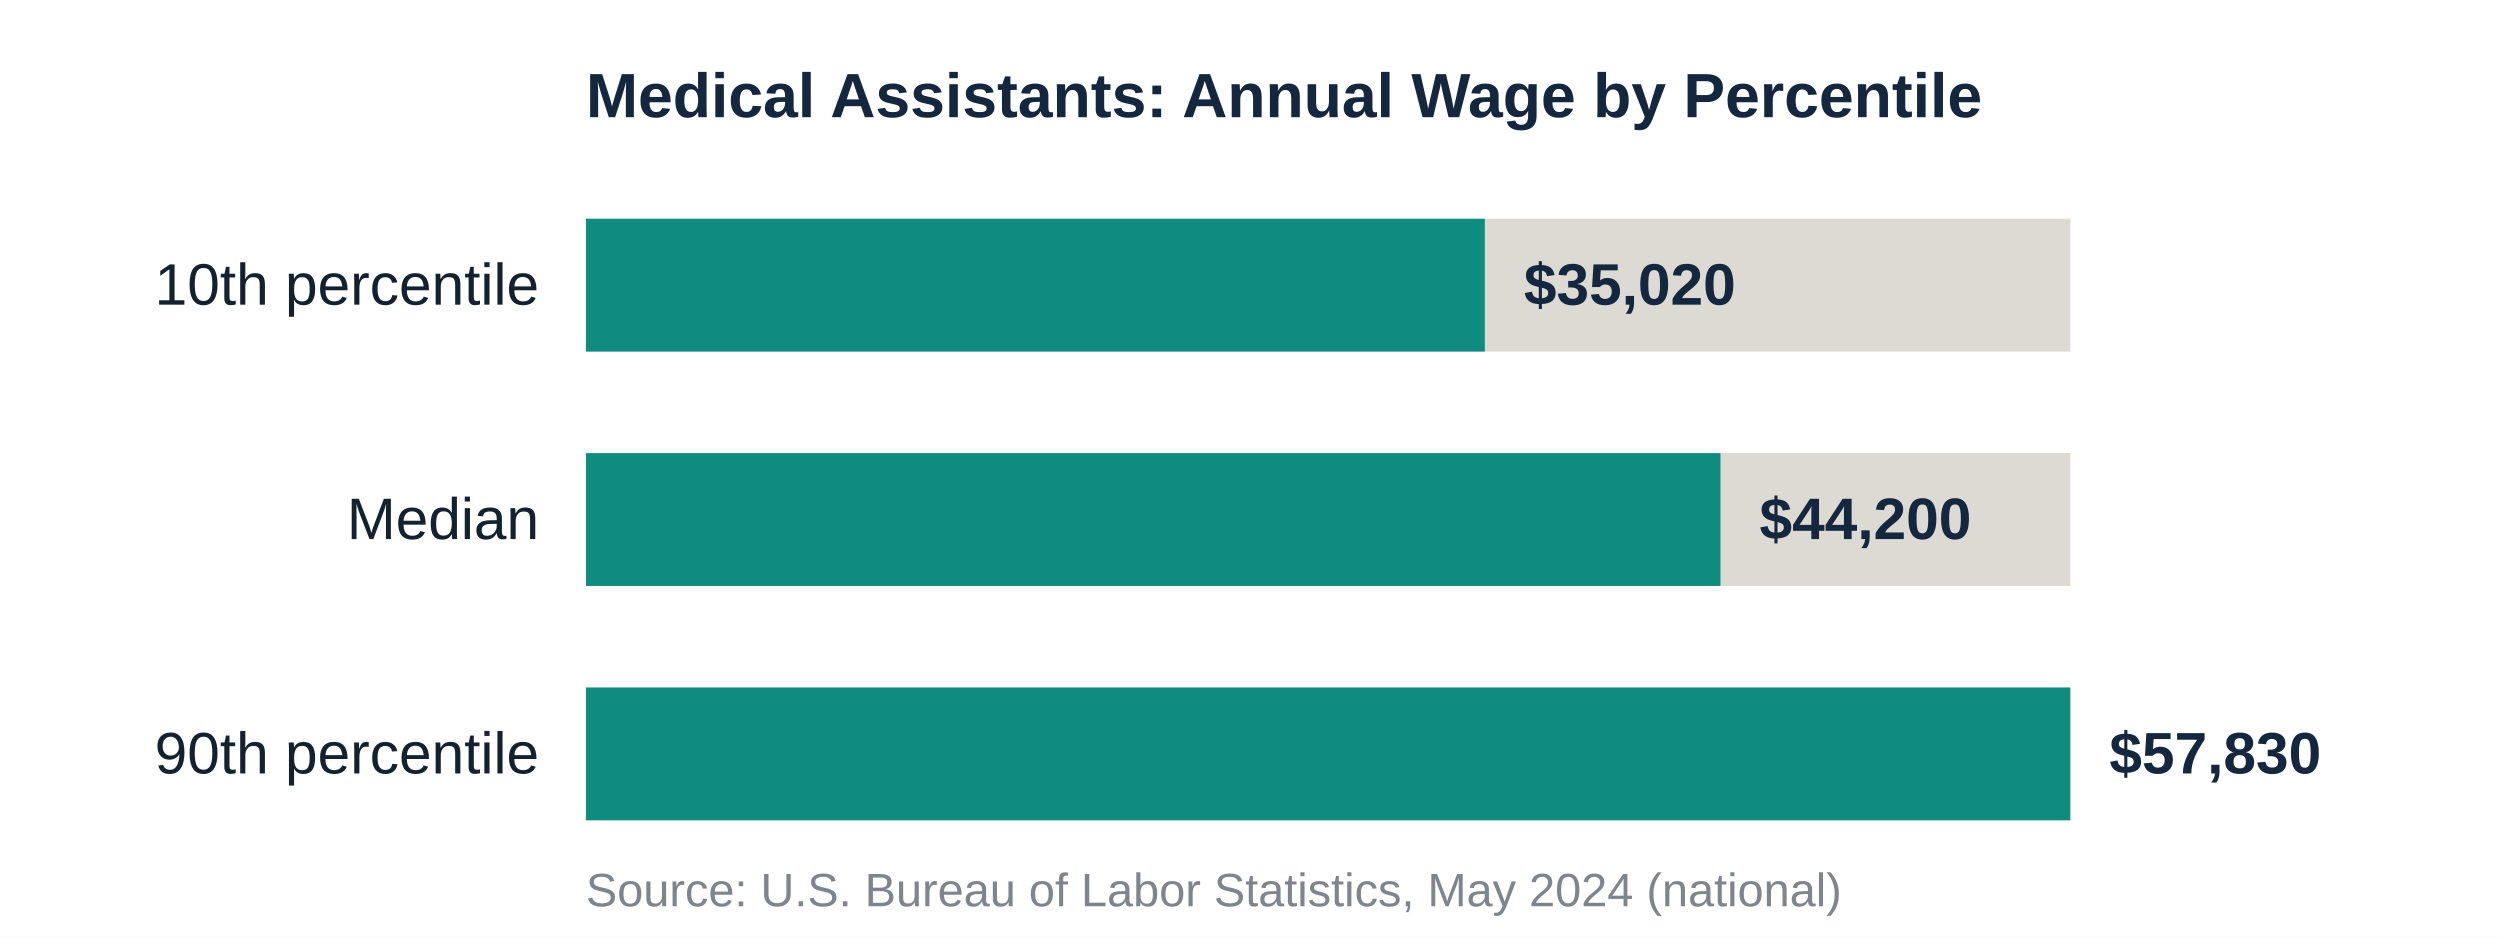
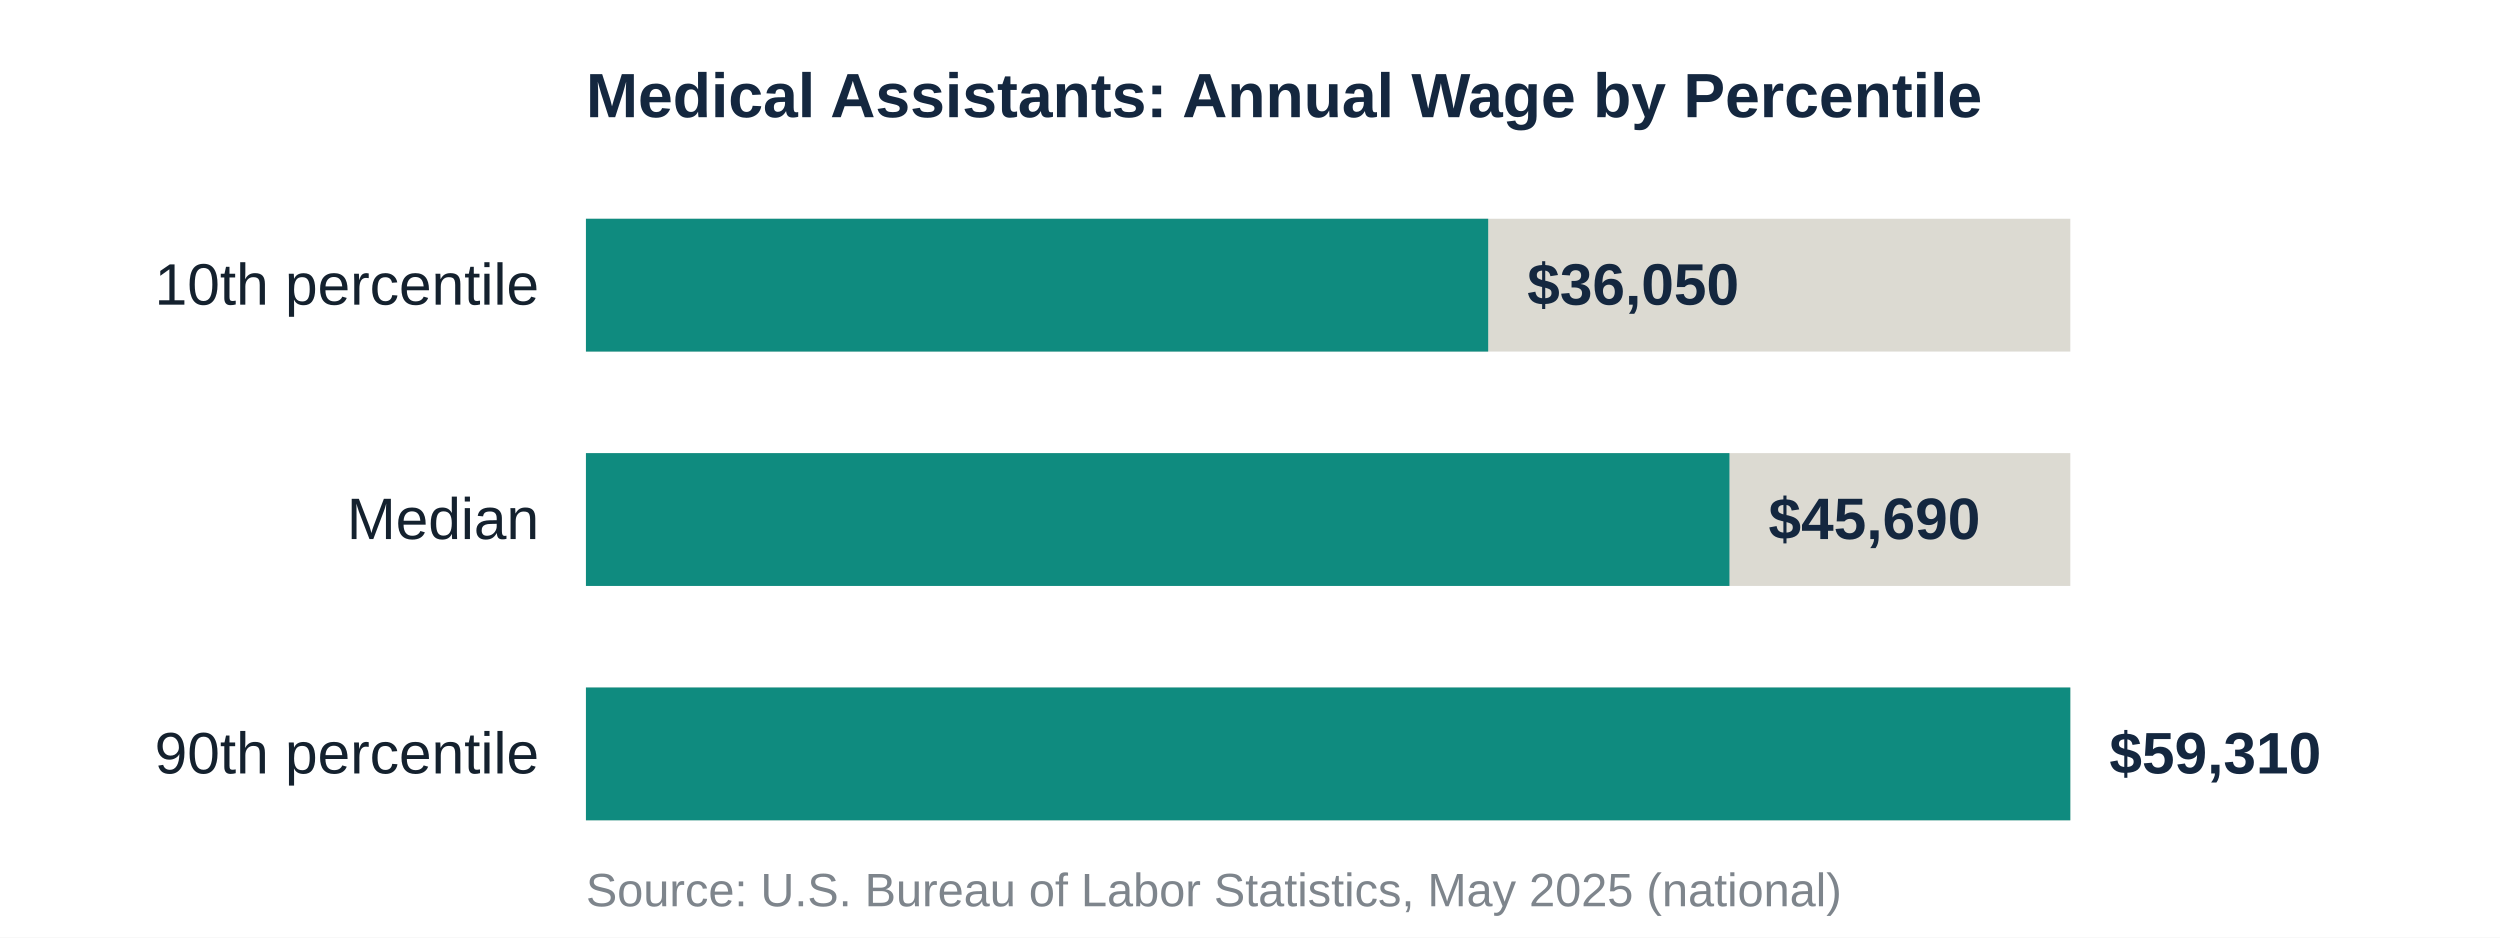
<svg xmlns="http://www.w3.org/2000/svg" viewBox="0 0 640 240" font-family="Arial, sans-serif">
  <rect x="0" y="0" width="640" height="240" fill="white" />
  <text x="150" y="30" font-size="16" font-weight="700" fill="#14273f">Medical Assistants: Annual Wage by Percentile</text>
  <text x="138" y="78" text-anchor="end" font-size="15" fill="#14212e" font-family="Arial, sans-serif">10th percentile</text>
  <rect x="150" y="56" width="380" height="34" fill="#dcdad2" />
-   <rect x="150" y="56" width="230.116" height="34" fill="#0f8b7f" />
-   <text x="390.116" y="78" font-size="15" font-weight="700" fill="#14273f" font-family="Arial, sans-serif">$35,020</text>
+   <rect x="150" y="56" width="230.973" height="34" fill="#0f8b7f" />
+   <text x="390.973" y="78" font-size="15" font-weight="700" fill="#14273f" font-family="Arial, sans-serif">$36,050</text>
  <text x="138" y="138" text-anchor="end" font-size="15" fill="#14212e" font-family="Arial, sans-serif">Median</text>
  <rect x="150" y="116" width="380" height="34" fill="#dcdad2" />
-   <rect x="150" y="116" width="290.437" height="34" fill="#0f8b7f" />
-   <text x="450.437" y="138" font-size="15" font-weight="700" fill="#14273f" font-family="Arial, sans-serif">$44,200</text>
+   <rect x="150" y="116" width="292.736" height="34" fill="#0f8b7f" />
+   <text x="452.736" y="138" font-size="15" font-weight="700" fill="#14273f" font-family="Arial, sans-serif">$45,690</text>
  <text x="138" y="198" text-anchor="end" font-size="15" fill="#14212e" font-family="Arial, sans-serif">90th percentile</text>
  <rect x="150" y="176" width="380" height="34" fill="#dcdad2" />
  <rect x="150" y="176" width="380" height="34" fill="#0f8b7f" />
-   <text x="540" y="198" font-size="15" font-weight="700" fill="#14273f" font-family="Arial, sans-serif">$57,830</text>
-   <text x="150" y="232" font-size="12" fill="#14212e" opacity="0.55">Source: U.S. Bureau of Labor Statistics, May 2024 (national)</text>
+   <text x="540" y="198" font-size="15" font-weight="700" fill="#14273f" font-family="Arial, sans-serif">$59,310</text>
+   <text x="150" y="232" font-size="12" fill="#14212e" opacity="0.55">Source: U.S. Bureau of Labor Statistics, May 2025 (national)</text>
</svg>
